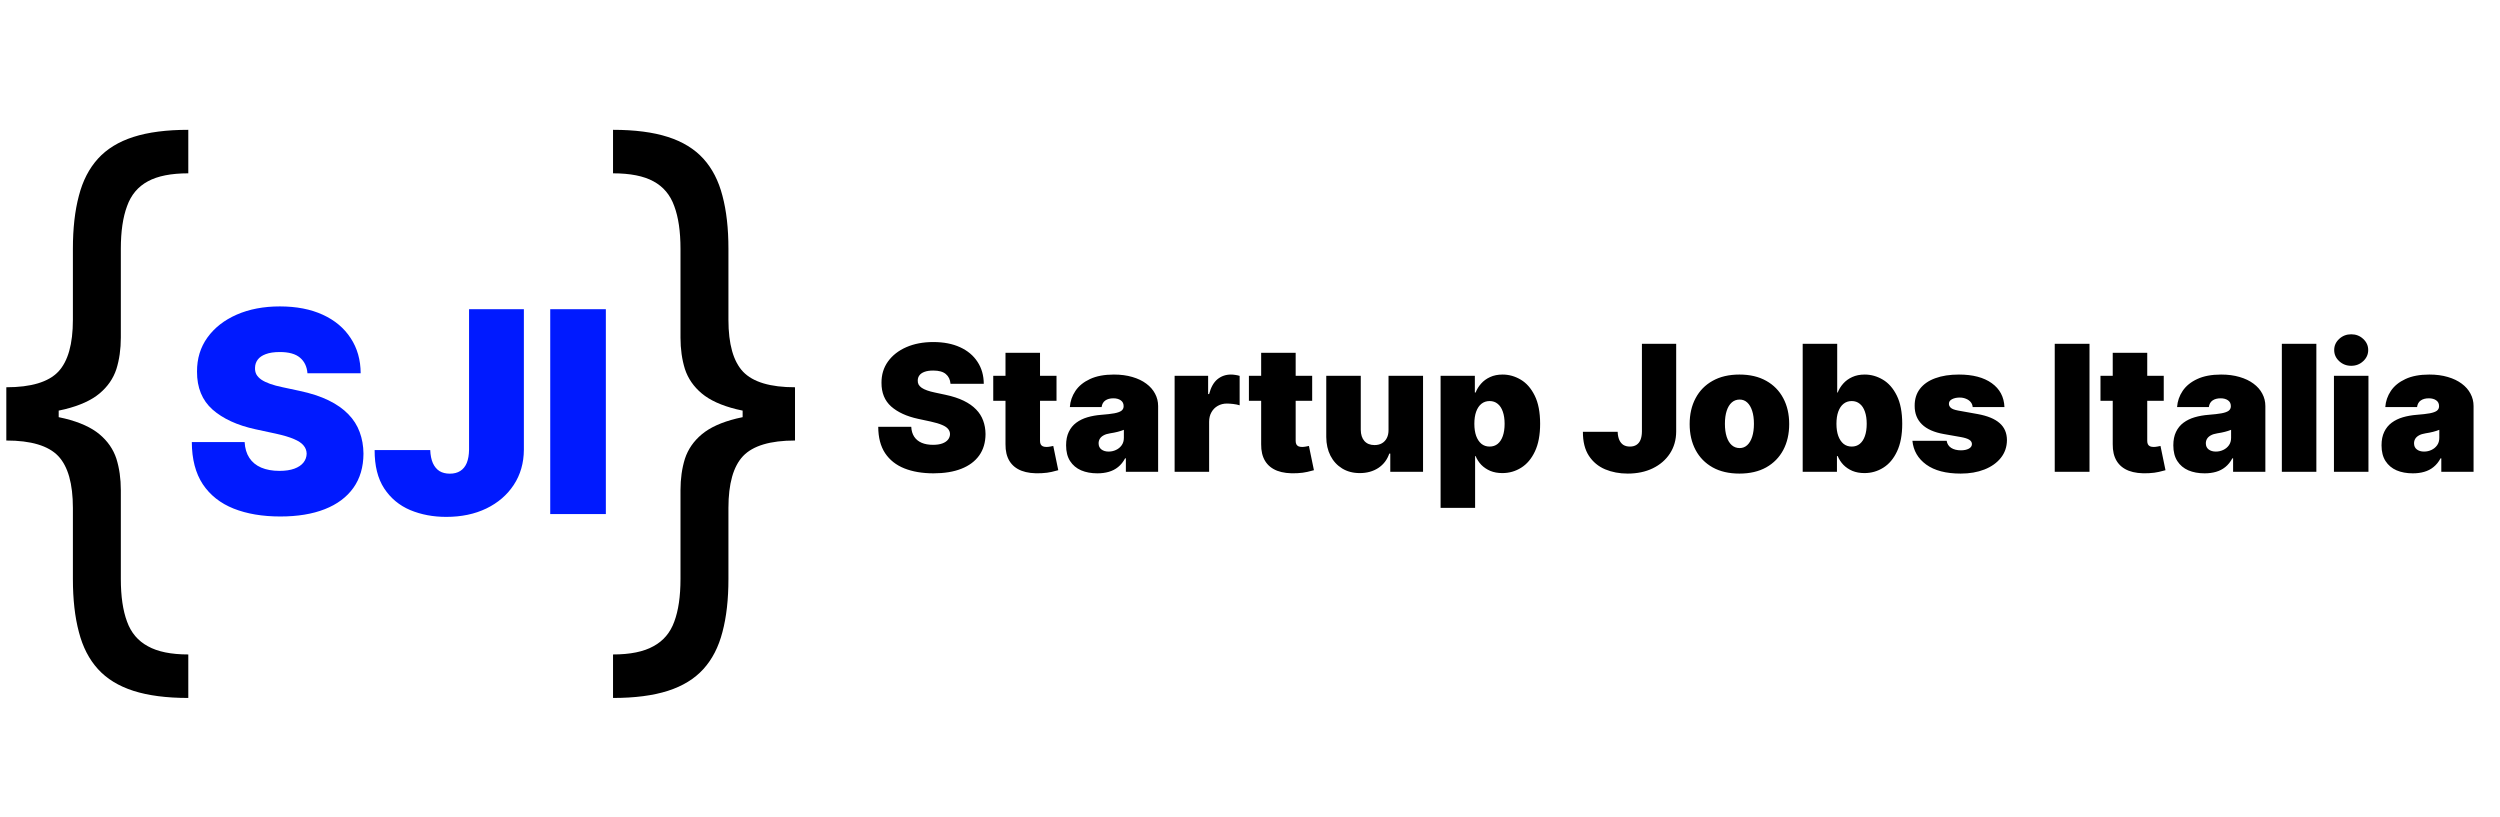
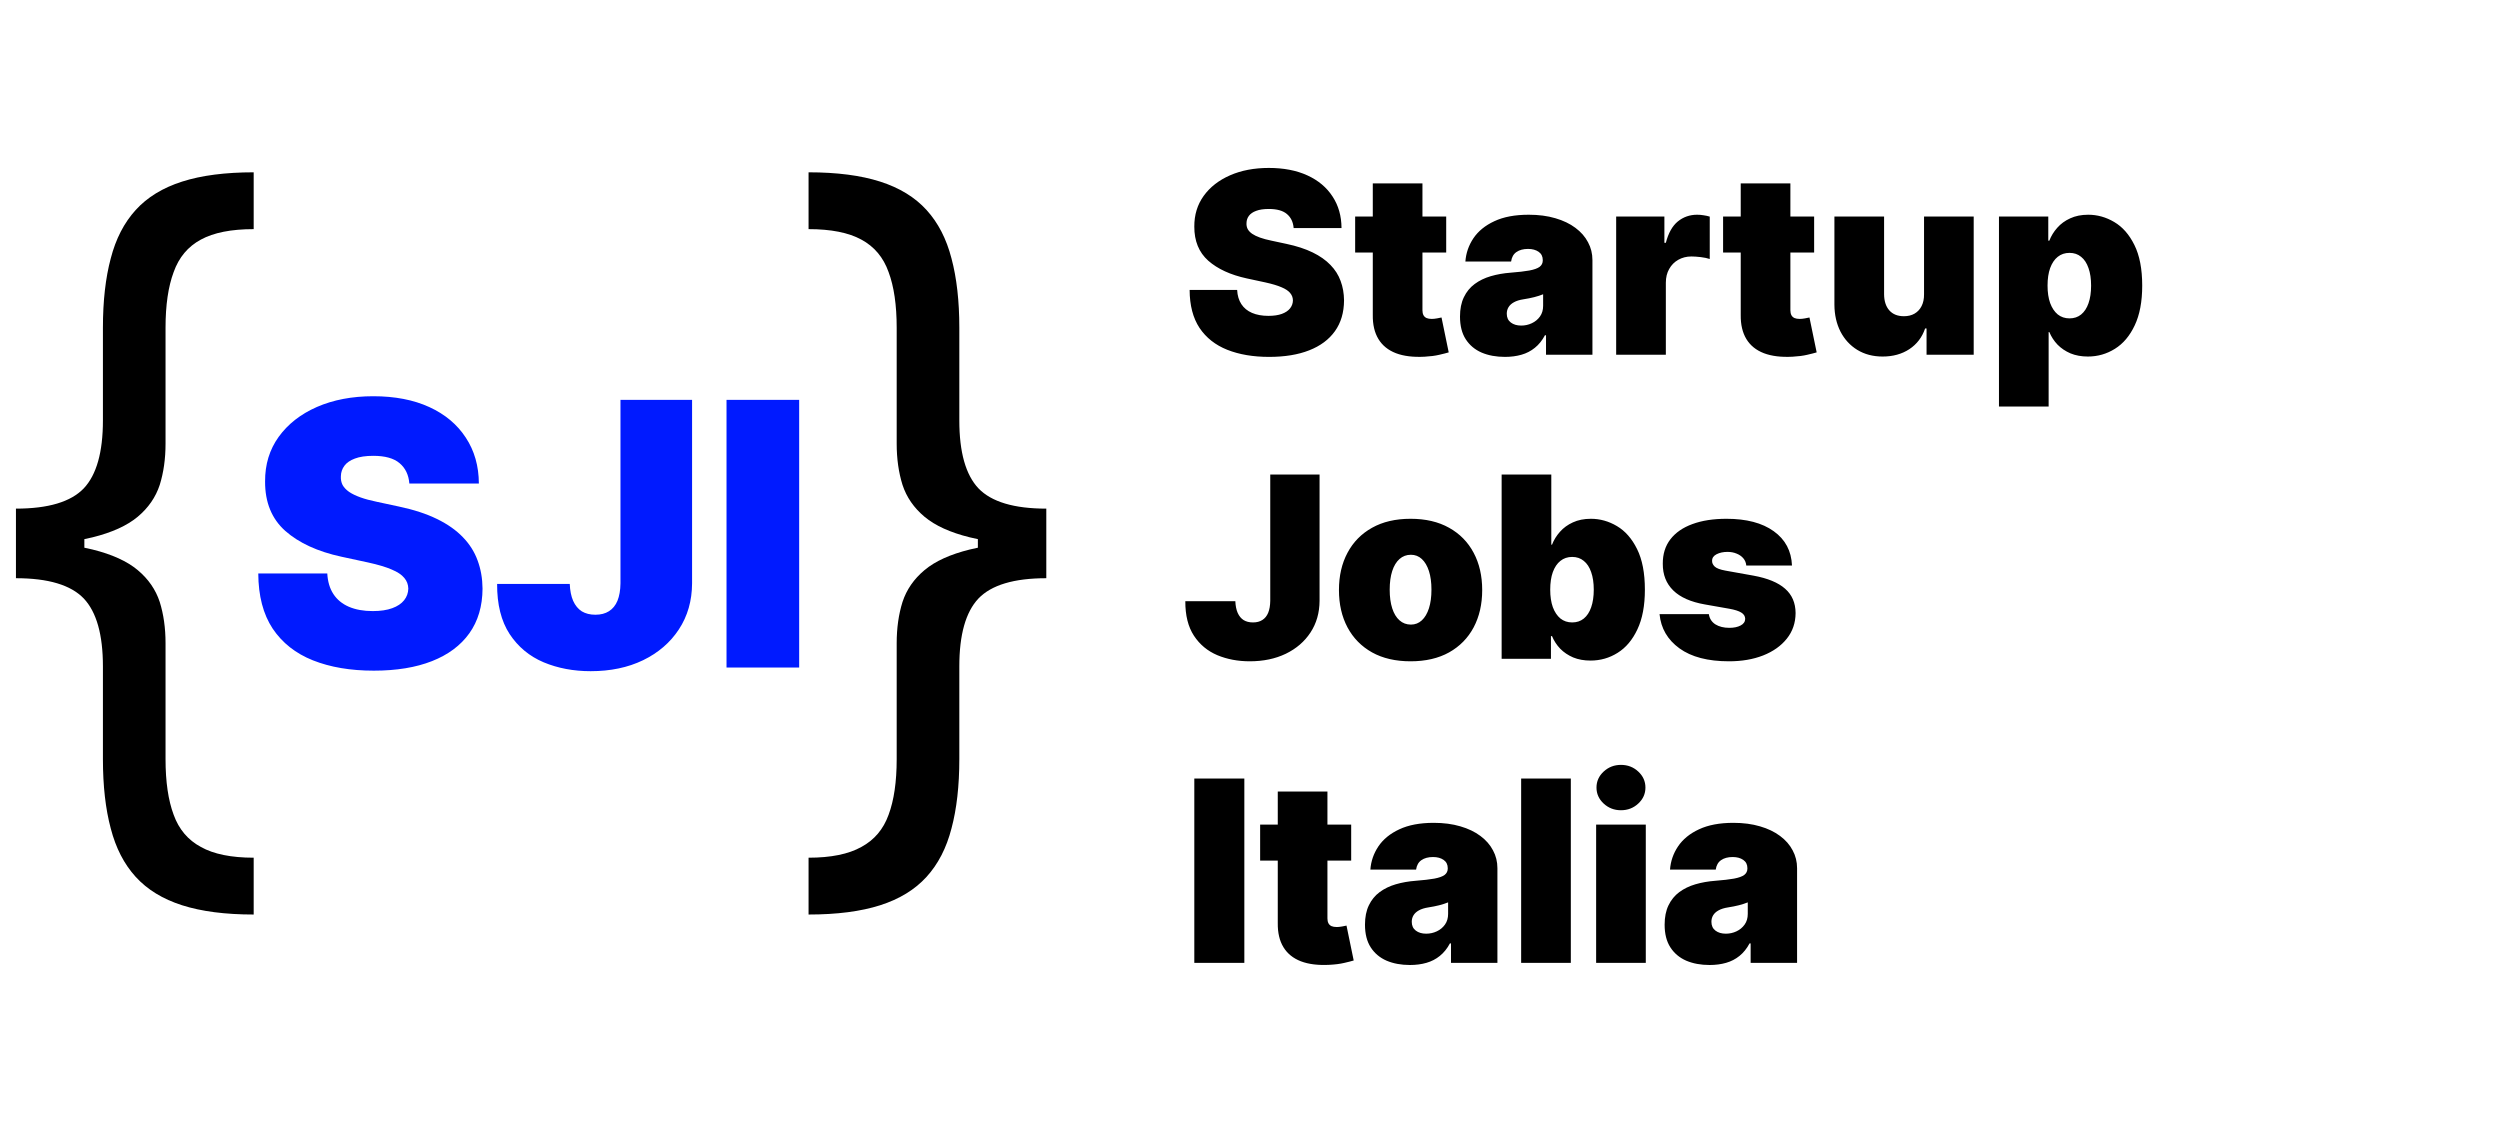
- <svg xmlns="http://www.w3.org/2000/svg" width="355" height="116" viewBox="0 0 355 116" fill="none">
-   <path d="M134.973 54.5C134.926 53.908 134.704 53.447 134.307 53.115C133.917 52.784 133.322 52.618 132.523 52.618C132.014 52.618 131.596 52.68 131.271 52.804C130.951 52.923 130.715 53.086 130.561 53.293C130.407 53.5 130.327 53.736 130.321 54.003C130.309 54.222 130.348 54.42 130.436 54.598C130.531 54.769 130.679 54.926 130.88 55.068C131.082 55.204 131.339 55.329 131.653 55.441C131.966 55.553 132.339 55.654 132.771 55.743L134.263 56.062C135.269 56.276 136.13 56.557 136.846 56.906C137.562 57.255 138.148 57.666 138.604 58.14C139.06 58.608 139.394 59.134 139.607 59.72C139.826 60.306 139.939 60.945 139.945 61.638C139.939 62.833 139.64 63.845 139.048 64.674C138.456 65.503 137.61 66.133 136.509 66.565C135.414 66.997 134.097 67.213 132.558 67.213C130.978 67.213 129.599 66.979 128.421 66.512C127.249 66.044 126.338 65.325 125.687 64.354C125.042 63.378 124.716 62.129 124.71 60.608H129.398C129.427 61.164 129.566 61.632 129.815 62.011C130.064 62.389 130.413 62.676 130.863 62.872C131.318 63.067 131.86 63.165 132.487 63.165C133.014 63.165 133.455 63.1 133.81 62.969C134.165 62.839 134.434 62.659 134.618 62.428C134.801 62.197 134.896 61.934 134.902 61.638C134.896 61.36 134.804 61.117 134.627 60.91C134.455 60.697 134.171 60.507 133.775 60.342C133.378 60.17 132.842 60.01 132.168 59.862L130.357 59.472C128.747 59.122 127.477 58.539 126.548 57.723C125.625 56.9 125.166 55.778 125.172 54.358C125.166 53.204 125.474 52.195 126.095 51.331C126.723 50.461 127.59 49.783 128.696 49.298C129.809 48.812 131.085 48.57 132.523 48.57C133.991 48.57 135.26 48.815 136.331 49.306C137.403 49.798 138.228 50.49 138.808 51.384C139.394 52.272 139.69 53.31 139.696 54.5H134.973ZM150.025 53.364V56.915H141.041V53.364H150.025ZM142.781 50.097H147.682V62.614C147.682 62.804 147.714 62.964 147.779 63.094C147.844 63.218 147.945 63.313 148.081 63.378C148.217 63.437 148.392 63.467 148.605 63.467C148.753 63.467 148.925 63.449 149.12 63.413C149.321 63.378 149.469 63.348 149.564 63.325L150.274 66.769C150.055 66.834 149.741 66.914 149.333 67.009C148.93 67.104 148.451 67.166 147.895 67.195C146.77 67.254 145.826 67.139 145.063 66.849C144.299 66.553 143.725 66.088 143.34 65.455C142.956 64.822 142.769 64.029 142.781 63.076V50.097ZM155.825 67.213C154.955 67.213 154.185 67.071 153.517 66.787C152.854 66.497 152.333 66.059 151.954 65.473C151.575 64.887 151.386 64.141 151.386 63.236C151.386 62.49 151.513 61.854 151.768 61.327C152.022 60.794 152.377 60.359 152.833 60.022C153.289 59.685 153.818 59.427 154.422 59.25C155.032 59.072 155.689 58.957 156.393 58.903C157.157 58.844 157.769 58.773 158.231 58.69C158.698 58.602 159.036 58.48 159.243 58.326C159.45 58.166 159.554 57.956 159.554 57.696V57.66C159.554 57.305 159.417 57.033 159.145 56.844C158.873 56.654 158.524 56.56 158.098 56.56C157.63 56.56 157.248 56.663 156.952 56.87C156.662 57.072 156.488 57.382 156.429 57.803H151.919C151.978 56.974 152.241 56.211 152.709 55.512C153.182 54.808 153.872 54.245 154.777 53.825C155.683 53.399 156.813 53.186 158.169 53.186C159.145 53.186 160.021 53.301 160.796 53.532C161.572 53.757 162.232 54.074 162.776 54.482C163.321 54.885 163.735 55.358 164.019 55.903C164.309 56.441 164.454 57.027 164.454 57.66V67H159.873V65.082H159.767C159.494 65.591 159.163 66.003 158.772 66.316C158.388 66.63 157.947 66.858 157.449 67C156.958 67.142 156.417 67.213 155.825 67.213ZM157.423 64.124C157.796 64.124 158.145 64.047 158.47 63.893C158.802 63.739 159.071 63.517 159.278 63.227C159.485 62.937 159.589 62.585 159.589 62.17V61.034C159.459 61.087 159.32 61.138 159.172 61.185C159.03 61.232 158.876 61.277 158.71 61.318C158.55 61.36 158.379 61.398 158.195 61.434C158.018 61.469 157.831 61.502 157.636 61.531C157.257 61.59 156.946 61.688 156.704 61.824C156.467 61.954 156.289 62.117 156.171 62.312C156.059 62.502 156.002 62.715 156.002 62.952C156.002 63.331 156.136 63.62 156.402 63.822C156.668 64.023 157.009 64.124 157.423 64.124ZM166.796 67V53.364H171.554V55.956H171.696C171.945 54.997 172.338 54.296 172.877 53.852C173.421 53.408 174.058 53.186 174.786 53.186C174.999 53.186 175.209 53.204 175.416 53.239C175.629 53.269 175.833 53.313 176.029 53.373V57.554C175.786 57.471 175.487 57.409 175.132 57.367C174.777 57.326 174.472 57.305 174.218 57.305C173.738 57.305 173.306 57.415 172.921 57.634C172.543 57.847 172.244 58.149 172.025 58.539C171.806 58.924 171.696 59.377 171.696 59.898V67H166.796ZM186.329 53.364V56.915H177.345V53.364H186.329ZM179.085 50.097H183.985V62.614C183.985 62.804 184.018 62.964 184.083 63.094C184.148 63.218 184.249 63.313 184.385 63.378C184.521 63.437 184.696 63.467 184.909 63.467C185.057 63.467 185.228 63.449 185.424 63.413C185.625 63.378 185.773 63.348 185.867 63.325L186.578 66.769C186.359 66.834 186.045 66.914 185.637 67.009C185.234 67.104 184.755 67.166 184.198 67.195C183.074 67.254 182.13 67.139 181.366 66.849C180.603 66.553 180.029 66.088 179.644 65.455C179.259 64.822 179.073 64.029 179.085 63.076V50.097ZM197.171 61.034V53.364H202.072V67H197.42V64.408H197.278C196.982 65.278 196.464 65.958 195.724 66.45C194.984 66.935 194.105 67.178 193.087 67.178C192.134 67.178 191.3 66.959 190.584 66.521C189.874 66.083 189.32 65.479 188.924 64.71C188.533 63.94 188.335 63.058 188.329 62.064V53.364H193.229V61.034C193.235 61.709 193.407 62.239 193.744 62.623C194.088 63.008 194.567 63.2 195.183 63.2C195.591 63.2 195.943 63.114 196.239 62.943C196.541 62.765 196.772 62.517 196.931 62.197C197.097 61.872 197.177 61.484 197.171 61.034ZM204.564 72.114V53.364H209.429V55.743H209.536C209.713 55.281 209.974 54.858 210.317 54.473C210.66 54.083 211.086 53.772 211.595 53.541C212.104 53.304 212.696 53.186 213.371 53.186C214.271 53.186 215.126 53.426 215.937 53.905C216.753 54.385 217.416 55.139 217.925 56.169C218.44 57.199 218.698 58.536 218.698 60.182C218.698 61.756 218.452 63.061 217.961 64.097C217.476 65.133 216.824 65.905 216.008 66.414C215.197 66.923 214.306 67.178 213.335 67.178C212.696 67.178 212.125 67.074 211.622 66.867C211.125 66.654 210.699 66.367 210.344 66.006C209.994 65.639 209.725 65.224 209.536 64.763H209.465V72.114H204.564ZM209.358 60.182C209.358 60.845 209.444 61.419 209.616 61.904C209.793 62.383 210.042 62.756 210.361 63.023C210.687 63.283 211.075 63.413 211.524 63.413C211.974 63.413 212.356 63.286 212.67 63.032C212.989 62.771 213.232 62.401 213.398 61.922C213.569 61.437 213.655 60.856 213.655 60.182C213.655 59.507 213.569 58.93 213.398 58.451C213.232 57.965 212.989 57.595 212.67 57.341C212.356 57.081 211.974 56.95 211.524 56.95C211.075 56.95 210.687 57.081 210.361 57.341C210.042 57.595 209.793 57.965 209.616 58.451C209.444 58.93 209.358 59.507 209.358 60.182ZM233.153 48.818H238.018V61.283C238.012 62.466 237.713 63.508 237.121 64.408C236.536 65.301 235.725 66 234.689 66.503C233.659 67 232.472 67.249 231.129 67.249C229.963 67.249 228.898 67.047 227.933 66.645C226.968 66.237 226.199 65.597 225.625 64.727C225.051 63.851 224.766 62.715 224.772 61.318H229.708C229.726 61.774 229.803 62.159 229.939 62.472C230.081 62.786 230.277 63.023 230.525 63.182C230.78 63.336 231.087 63.413 231.449 63.413C231.815 63.413 232.123 63.334 232.372 63.174C232.626 63.014 232.819 62.777 232.949 62.463C233.079 62.144 233.147 61.75 233.153 61.283V48.818ZM246.998 67.249C245.518 67.249 244.252 66.956 243.198 66.37C242.145 65.778 241.337 64.955 240.775 63.902C240.212 62.842 239.931 61.614 239.931 60.217C239.931 58.821 240.212 57.595 240.775 56.542C241.337 55.483 242.145 54.66 243.198 54.074C244.252 53.482 245.518 53.186 246.998 53.186C248.478 53.186 249.744 53.482 250.798 54.074C251.851 54.66 252.659 55.483 253.221 56.542C253.784 57.595 254.065 58.821 254.065 60.217C254.065 61.614 253.784 62.842 253.221 63.902C252.659 64.955 251.851 65.778 250.798 66.37C249.744 66.956 248.478 67.249 246.998 67.249ZM247.034 63.626C247.448 63.626 247.806 63.487 248.108 63.209C248.41 62.931 248.643 62.534 248.809 62.02C248.975 61.505 249.058 60.892 249.058 60.182C249.058 59.466 248.975 58.853 248.809 58.344C248.643 57.829 248.41 57.433 248.108 57.154C247.806 56.876 247.448 56.737 247.034 56.737C246.596 56.737 246.22 56.876 245.906 57.154C245.592 57.433 245.353 57.829 245.187 58.344C245.021 58.853 244.938 59.466 244.938 60.182C244.938 60.892 245.021 61.505 245.187 62.02C245.353 62.534 245.592 62.931 245.906 63.209C246.22 63.487 246.596 63.626 247.034 63.626ZM255.982 67V48.818H260.883V55.743H260.954C261.132 55.281 261.392 54.858 261.735 54.473C262.079 54.083 262.505 53.772 263.014 53.541C263.523 53.304 264.115 53.186 264.789 53.186C265.689 53.186 266.544 53.426 267.355 53.905C268.172 54.385 268.835 55.139 269.344 56.169C269.858 57.199 270.116 58.536 270.116 60.182C270.116 61.756 269.87 63.061 269.379 64.097C268.894 65.133 268.243 65.905 267.426 66.414C266.615 66.923 265.724 67.178 264.754 67.178C264.115 67.178 263.543 67.074 263.04 66.867C262.543 66.654 262.117 66.367 261.762 66.006C261.413 65.639 261.143 65.224 260.954 64.763H260.847V67H255.982ZM260.776 60.182C260.776 60.845 260.862 61.419 261.034 61.904C261.211 62.383 261.46 62.756 261.78 63.023C262.105 63.283 262.493 63.413 262.943 63.413C263.392 63.413 263.774 63.286 264.088 63.032C264.407 62.771 264.65 62.401 264.816 61.922C264.988 61.437 265.073 60.856 265.073 60.182C265.073 59.507 264.988 58.93 264.816 58.451C264.65 57.965 264.407 57.595 264.088 57.341C263.774 57.081 263.392 56.95 262.943 56.95C262.493 56.95 262.105 57.081 261.78 57.341C261.46 57.595 261.211 57.965 261.034 58.451C260.862 58.93 260.776 59.507 260.776 60.182ZM284.631 57.803H280.121C280.098 57.524 280 57.285 279.828 57.084C279.657 56.882 279.435 56.728 279.162 56.622C278.896 56.509 278.6 56.453 278.275 56.453C277.854 56.453 277.493 56.53 277.192 56.684C276.89 56.838 276.742 57.057 276.748 57.341C276.742 57.542 276.828 57.729 277.005 57.9C277.189 58.072 277.541 58.205 278.062 58.3L280.831 58.797C282.228 59.051 283.267 59.48 283.948 60.084C284.634 60.682 284.98 61.484 284.986 62.49C284.98 63.461 284.69 64.304 284.116 65.02C283.548 65.731 282.77 66.281 281.781 66.671C280.799 67.056 279.677 67.249 278.417 67.249C276.333 67.249 274.703 66.822 273.525 65.97C272.353 65.118 271.699 63.993 271.563 62.597H276.428C276.493 63.029 276.706 63.363 277.067 63.6C277.434 63.831 277.896 63.946 278.452 63.946C278.902 63.946 279.272 63.869 279.562 63.715C279.858 63.561 280.009 63.342 280.015 63.058C280.009 62.798 279.879 62.591 279.624 62.437C279.376 62.283 278.985 62.159 278.452 62.064L276.037 61.638C274.647 61.395 273.605 60.934 272.912 60.253C272.22 59.572 271.877 58.696 271.883 57.625C271.877 56.678 272.125 55.876 272.628 55.219C273.137 54.556 273.862 54.053 274.803 53.71C275.75 53.361 276.872 53.186 278.168 53.186C280.139 53.186 281.693 53.594 282.829 54.411C283.971 55.228 284.572 56.358 284.631 57.803ZM296.71 48.818V67H291.773V48.818H296.71ZM307.252 53.364V56.915H298.268V53.364H307.252ZM300.008 50.097H304.908V62.614C304.908 62.804 304.941 62.964 305.006 63.094C305.071 63.218 305.172 63.313 305.308 63.378C305.444 63.437 305.618 63.467 305.831 63.467C305.979 63.467 306.151 63.449 306.346 63.413C306.548 63.378 306.696 63.348 306.79 63.325L307.501 66.769C307.282 66.834 306.968 66.914 306.559 67.009C306.157 67.104 305.678 67.166 305.121 67.195C303.997 67.254 303.053 67.139 302.289 66.849C301.526 66.553 300.952 66.088 300.567 65.455C300.182 64.822 299.996 64.029 300.008 63.076V50.097ZM313.051 67.213C312.181 67.213 311.412 67.071 310.743 66.787C310.08 66.497 309.559 66.059 309.181 65.473C308.802 64.887 308.612 64.141 308.612 63.236C308.612 62.49 308.74 61.854 308.994 61.327C309.249 60.794 309.604 60.359 310.06 60.022C310.515 59.685 311.045 59.427 311.649 59.25C312.258 59.072 312.915 58.957 313.62 58.903C314.383 58.844 314.996 58.773 315.457 58.69C315.925 58.602 316.262 58.48 316.469 58.326C316.677 58.166 316.78 57.956 316.78 57.696V57.66C316.78 57.305 316.644 57.033 316.372 56.844C316.099 56.654 315.75 56.56 315.324 56.56C314.857 56.56 314.475 56.663 314.179 56.87C313.889 57.072 313.714 57.382 313.655 57.803H309.145C309.204 56.974 309.468 56.211 309.935 55.512C310.409 54.808 311.098 54.245 312.004 53.825C312.909 53.399 314.04 53.186 315.395 53.186C316.372 53.186 317.248 53.301 318.023 53.532C318.798 53.757 319.458 54.074 320.003 54.482C320.547 54.885 320.962 55.358 321.246 55.903C321.536 56.441 321.681 57.027 321.681 57.66V67H317.1V65.082H316.993C316.721 65.591 316.389 66.003 315.999 66.316C315.614 66.63 315.173 66.858 314.676 67C314.185 67.142 313.643 67.213 313.051 67.213ZM314.649 64.124C315.022 64.124 315.371 64.047 315.697 63.893C316.028 63.739 316.298 63.517 316.505 63.227C316.712 62.937 316.816 62.585 316.816 62.17V61.034C316.685 61.087 316.546 61.138 316.398 61.185C316.256 61.232 316.102 61.277 315.937 61.318C315.777 61.36 315.605 61.398 315.422 61.434C315.244 61.469 315.058 61.502 314.862 61.531C314.484 61.59 314.173 61.688 313.93 61.824C313.694 61.954 313.516 62.117 313.398 62.312C313.285 62.502 313.229 62.715 313.229 62.952C313.229 63.331 313.362 63.62 313.628 63.822C313.895 64.023 314.235 64.124 314.649 64.124ZM328.923 48.818V67H324.022V48.818H328.923ZM331.42 67V53.364H336.32V67H331.42ZM333.87 51.943C333.207 51.943 332.639 51.724 332.165 51.286C331.692 50.848 331.455 50.322 331.455 49.706C331.455 49.09 331.692 48.564 332.165 48.126C332.639 47.688 333.207 47.469 333.87 47.469C334.539 47.469 335.107 47.688 335.574 48.126C336.048 48.564 336.285 49.09 336.285 49.706C336.285 50.322 336.048 50.848 335.574 51.286C335.107 51.724 334.539 51.943 333.87 51.943ZM342.617 67.213C341.747 67.213 340.977 67.071 340.309 66.787C339.646 66.497 339.125 66.059 338.746 65.473C338.367 64.887 338.178 64.141 338.178 63.236C338.178 62.49 338.305 61.854 338.56 61.327C338.814 60.794 339.169 60.359 339.625 60.022C340.081 59.685 340.61 59.427 341.214 59.25C341.824 59.072 342.481 58.957 343.185 58.903C343.949 58.844 344.561 58.773 345.023 58.69C345.49 58.602 345.828 58.48 346.035 58.326C346.242 58.166 346.346 57.956 346.346 57.696V57.66C346.346 57.305 346.209 57.033 345.937 56.844C345.665 56.654 345.316 56.56 344.89 56.56C344.422 56.56 344.04 56.663 343.744 56.87C343.454 57.072 343.28 57.382 343.221 57.803H338.711C338.77 56.974 339.033 56.211 339.501 55.512C339.974 54.808 340.664 54.245 341.569 53.825C342.475 53.399 343.605 53.186 344.961 53.186C345.937 53.186 346.813 53.301 347.588 53.532C348.364 53.757 349.024 54.074 349.568 54.482C350.113 54.885 350.527 55.358 350.811 55.903C351.101 56.441 351.246 57.027 351.246 57.66V67H346.665V65.082H346.559C346.286 65.591 345.955 66.003 345.564 66.316C345.18 66.63 344.739 66.858 344.241 67C343.75 67.142 343.209 67.213 342.617 67.213ZM344.215 64.124C344.588 64.124 344.937 64.047 345.262 63.893C345.594 63.739 345.863 63.517 346.07 63.227C346.277 62.937 346.381 62.585 346.381 62.17V61.034C346.251 61.087 346.112 61.138 345.964 61.185C345.822 61.232 345.668 61.277 345.502 61.318C345.342 61.36 345.171 61.398 344.987 61.434C344.81 61.469 344.623 61.502 344.428 61.531C344.049 61.59 343.738 61.688 343.496 61.824C343.259 61.954 343.081 62.117 342.963 62.312C342.851 62.502 342.794 62.715 342.794 62.952C342.794 63.331 342.928 63.62 343.194 63.822C343.46 64.023 343.801 64.124 344.215 64.124Z" fill="black" />
-   <path d="M43.658 53C43.583 52.053 43.227 51.314 42.593 50.784C41.968 50.254 41.016 49.989 39.738 49.989C38.923 49.989 38.256 50.088 37.735 50.287C37.224 50.476 36.845 50.737 36.599 51.068C36.352 51.4 36.225 51.778 36.215 52.205C36.196 52.555 36.258 52.872 36.4 53.156C36.551 53.431 36.788 53.682 37.11 53.909C37.432 54.127 37.844 54.326 38.346 54.506C38.848 54.686 39.444 54.847 40.136 54.989L42.522 55.5C44.132 55.841 45.51 56.291 46.656 56.849C47.801 57.408 48.739 58.066 49.468 58.824C50.197 59.572 50.732 60.415 51.073 61.352C51.423 62.29 51.603 63.312 51.613 64.421C51.603 66.333 51.125 67.953 50.178 69.278C49.231 70.604 47.877 71.613 46.116 72.304C44.364 72.995 42.257 73.341 39.795 73.341C37.266 73.341 35.06 72.967 33.175 72.219C31.3 71.471 29.842 70.32 28.8 68.767C27.768 67.204 27.247 65.206 27.238 62.773H34.738C34.785 63.663 35.008 64.411 35.406 65.017C35.803 65.623 36.362 66.082 37.082 66.395C37.811 66.707 38.677 66.864 39.681 66.864C40.524 66.864 41.229 66.76 41.798 66.551C42.366 66.343 42.797 66.054 43.09 65.685C43.384 65.315 43.535 64.894 43.545 64.421C43.535 63.975 43.389 63.587 43.104 63.256C42.83 62.915 42.375 62.612 41.741 62.347C41.106 62.072 40.249 61.816 39.17 61.58L36.272 60.955C33.696 60.396 31.665 59.463 30.178 58.156C28.701 56.84 27.967 55.045 27.977 52.773C27.967 50.926 28.459 49.312 29.454 47.929C30.458 46.537 31.845 45.453 33.616 44.676C35.396 43.9 37.437 43.511 39.738 43.511C42.086 43.511 44.118 43.904 45.832 44.69C47.546 45.476 48.867 46.584 49.795 48.014C50.732 49.435 51.206 51.097 51.215 53H43.658ZM66.606 43.909H74.39V63.852C74.38 65.746 73.902 67.413 72.955 68.852C72.018 70.282 70.72 71.4 69.063 72.204C67.415 73 65.517 73.398 63.367 73.398C61.502 73.398 59.797 73.076 58.254 72.432C56.71 71.778 55.479 70.756 54.56 69.364C53.642 67.962 53.187 66.144 53.197 63.909H61.094C61.123 64.638 61.246 65.254 61.464 65.756C61.691 66.258 62.004 66.636 62.401 66.892C62.809 67.138 63.301 67.261 63.879 67.261C64.466 67.261 64.958 67.133 65.356 66.878C65.763 66.622 66.071 66.243 66.279 65.742C66.487 65.23 66.596 64.6 66.606 63.852V43.909ZM86.031 43.909V73H78.133V43.909H86.031Z" fill="#001AFF" />
-   <path d="M112.891 58.646V62.554C109.383 62.554 106.924 63.289 105.517 64.76C104.13 66.231 103.437 68.689 103.437 72.134V82.218C103.437 85.118 103.153 87.628 102.586 89.75C102.04 91.872 101.137 93.626 99.876 95.013C98.615 96.399 96.935 97.429 94.834 98.101C92.733 98.773 90.138 99.11 87.05 99.11V92.933C89.487 92.933 91.399 92.544 92.785 91.767C94.193 91.011 95.18 89.845 95.748 88.269C96.336 86.693 96.63 84.676 96.63 82.218V69.613C96.63 67.974 96.84 66.483 97.26 65.138C97.702 63.794 98.5 62.638 99.655 61.672C100.811 60.705 102.45 59.959 104.571 59.434C106.714 58.909 109.488 58.646 112.891 58.646ZM87.05 18.435C90.138 18.435 92.733 18.771 94.834 19.444C96.935 20.116 98.615 21.145 99.876 22.532C101.137 23.919 102.04 25.673 102.586 27.795C103.153 29.917 103.437 32.427 103.437 35.327V45.411C103.437 48.856 104.13 51.314 105.517 52.785C106.924 54.255 109.383 54.991 112.891 54.991V58.898C109.488 58.898 106.714 58.636 104.571 58.111C102.45 57.585 100.811 56.84 99.655 55.873C98.5 54.907 97.702 53.751 97.26 52.407C96.84 51.062 96.63 49.571 96.63 47.932V35.327C96.63 32.868 96.336 30.852 95.748 29.276C95.18 27.679 94.193 26.503 92.785 25.746C91.399 24.99 89.487 24.612 87.05 24.612V18.435ZM112.891 54.991V62.554H105.454V54.991H112.891Z" fill="black" />
-   <path d="M0.897 58.646V62.554C4.406 62.554 6.864 63.289 8.271 64.76C9.658 66.231 10.351 68.689 10.351 72.134V82.218C10.351 85.118 10.635 87.628 11.202 89.75C11.748 91.872 12.652 93.626 13.912 95.013C15.173 96.399 16.853 97.429 18.954 98.101C21.055 98.773 23.65 99.11 26.738 99.11V92.933C24.301 92.933 22.389 92.544 21.003 91.767C19.595 91.011 18.608 89.845 18.04 88.269C17.452 86.693 17.158 84.676 17.158 82.218V69.613C17.158 67.974 16.948 66.483 16.528 65.138C16.087 63.794 15.288 62.638 14.133 61.672C12.977 60.705 11.338 59.959 9.217 59.434C7.074 58.909 4.301 58.646 0.897 58.646ZM26.738 18.435C23.65 18.435 21.055 18.771 18.954 19.444C16.853 20.116 15.173 21.145 13.912 22.532C12.652 23.919 11.748 25.673 11.202 27.795C10.635 29.917 10.351 32.427 10.351 35.327V45.411C10.351 48.856 9.658 51.314 8.271 52.785C6.864 54.255 4.406 54.991 0.897 54.991V58.898C4.301 58.898 7.074 58.636 9.217 58.111C11.338 57.585 12.977 56.84 14.133 55.873C15.288 54.907 16.087 53.751 16.528 52.407C16.948 51.062 17.158 49.571 17.158 47.932V35.327C17.158 32.868 17.452 30.852 18.04 29.276C18.608 27.679 19.595 26.503 21.003 25.746C22.389 24.99 24.301 24.612 26.738 24.612V18.435ZM0.897 54.991V62.554H8.334V54.991H0.897Z" fill="black" />
+ <svg xmlns="http://www.w3.org/2000/svg" width="148" height="67" viewBox="0 0 148 67" fill="none">
+   <path d="M24.234 28.625C24.192 28.109 23.999 27.707 23.653 27.418C23.313 27.129 22.795 26.985 22.098 26.985C21.655 26.985 21.291 27.039 21.008 27.147C20.729 27.25 20.523 27.392 20.389 27.573C20.255 27.753 20.185 27.96 20.18 28.192C20.169 28.383 20.203 28.555 20.28 28.71C20.363 28.86 20.492 28.996 20.667 29.12C20.843 29.239 21.067 29.347 21.34 29.445C21.613 29.543 21.938 29.631 22.315 29.708L23.615 29.987C24.491 30.172 25.242 30.417 25.866 30.722C26.49 31.026 27.001 31.384 27.398 31.797C27.795 32.204 28.086 32.663 28.272 33.174C28.463 33.685 28.561 34.242 28.566 34.845C28.561 35.887 28.3 36.769 27.785 37.491C27.269 38.213 26.531 38.762 25.572 39.139C24.618 39.515 23.47 39.703 22.129 39.703C20.752 39.703 19.55 39.5 18.524 39.092C17.503 38.685 16.709 38.058 16.141 37.212C15.579 36.361 15.296 35.273 15.29 33.948H19.375C19.401 34.432 19.522 34.84 19.739 35.17C19.955 35.5 20.26 35.75 20.652 35.92C21.049 36.091 21.521 36.176 22.067 36.176C22.526 36.176 22.911 36.119 23.22 36.005C23.53 35.892 23.764 35.735 23.924 35.534C24.084 35.333 24.166 35.103 24.172 34.845C24.166 34.603 24.087 34.391 23.932 34.211C23.782 34.025 23.535 33.86 23.189 33.716C22.844 33.566 22.377 33.427 21.789 33.298L20.211 32.957C18.808 32.653 17.701 32.145 16.892 31.433C16.087 30.716 15.687 29.739 15.693 28.501C15.687 27.495 15.956 26.616 16.497 25.863C17.044 25.105 17.799 24.514 18.764 24.091C19.734 23.669 20.845 23.457 22.098 23.457C23.377 23.457 24.484 23.671 25.417 24.099C26.351 24.527 27.07 25.131 27.576 25.91C28.086 26.683 28.344 27.588 28.349 28.625H24.234ZM36.732 23.674H40.971V34.536C40.966 35.567 40.706 36.475 40.19 37.259C39.679 38.038 38.973 38.646 38.07 39.085C37.173 39.518 36.139 39.734 34.968 39.734C33.952 39.734 33.023 39.559 32.183 39.208C31.342 38.852 30.672 38.295 30.171 37.537C29.671 36.774 29.423 35.784 29.429 34.567H33.73C33.745 34.964 33.812 35.299 33.931 35.572C34.055 35.846 34.225 36.052 34.442 36.191C34.663 36.325 34.932 36.392 35.246 36.392C35.566 36.392 35.834 36.323 36.051 36.184C36.273 36.044 36.44 35.838 36.554 35.565C36.667 35.286 36.727 34.943 36.732 34.536V23.674ZM47.311 23.674V39.518H43.01V23.674H47.311Z" fill="#001AFF" />
+   <path d="M61.941 32.102V34.23C60.03 34.23 58.691 34.631 57.924 35.432C57.169 36.233 56.792 37.572 56.792 39.448V44.94C56.792 46.519 56.637 47.887 56.328 49.042C56.031 50.198 55.539 51.154 54.852 51.909C54.166 52.664 53.25 53.225 52.106 53.591C50.962 53.957 49.549 54.14 47.867 54.14V50.776C49.194 50.776 50.235 50.564 50.99 50.141C51.757 49.729 52.295 49.094 52.604 48.236C52.924 47.378 53.084 46.279 53.084 44.94V38.075C53.084 37.182 53.199 36.37 53.428 35.638C53.668 34.905 54.103 34.276 54.732 33.75C55.361 33.223 56.254 32.817 57.41 32.531C58.577 32.245 60.087 32.102 61.941 32.102ZM47.867 10.201C49.549 10.201 50.962 10.384 52.106 10.751C53.25 11.117 54.166 11.677 54.852 12.433C55.539 13.188 56.031 14.143 56.328 15.299C56.637 16.455 56.792 17.822 56.792 19.401V24.893C56.792 26.77 57.169 28.109 57.924 28.91C58.691 29.711 60.03 30.111 61.941 30.111V32.239C60.087 32.239 58.577 32.096 57.41 31.81C56.254 31.524 55.361 31.118 54.732 30.592C54.103 30.065 53.668 29.436 53.428 28.704C53.199 27.971 53.084 27.159 53.084 26.267V19.401C53.084 18.062 52.924 16.964 52.604 16.106C52.295 15.236 51.757 14.595 50.99 14.183C50.235 13.771 49.194 13.565 47.867 13.565V10.201ZM61.941 30.111V34.23H57.89V30.111H61.941Z" fill="black" />
+   <path d="M0.944 32.102V34.23C2.855 34.23 4.194 34.631 4.96 35.432C5.715 36.233 6.093 37.572 6.093 39.448V44.94C6.093 46.519 6.247 47.887 6.556 49.042C6.854 50.198 7.346 51.154 8.032 51.909C8.719 52.664 9.634 53.225 10.779 53.591C11.923 53.957 13.336 54.14 15.018 54.14V50.776C13.691 50.776 12.649 50.564 11.894 50.141C11.128 49.729 10.59 49.094 10.281 48.236C9.96 47.378 9.8 46.279 9.8 44.94V38.075C9.8 37.182 9.686 36.37 9.457 35.638C9.217 34.905 8.782 34.276 8.153 33.75C7.523 33.223 6.631 32.817 5.475 32.531C4.308 32.245 2.798 32.102 0.944 32.102ZM15.018 10.201C13.336 10.201 11.923 10.384 10.779 10.751C9.634 11.117 8.719 11.677 8.032 12.433C7.346 13.188 6.854 14.143 6.556 15.299C6.247 16.455 6.093 17.822 6.093 19.401V24.893C6.093 26.77 5.715 28.109 4.96 28.91C4.194 29.711 2.855 30.111 0.944 30.111V32.239C2.798 32.239 4.308 32.096 5.475 31.81C6.631 31.524 7.523 31.118 8.153 30.592C8.782 30.065 9.217 29.436 9.457 28.704C9.686 27.971 9.8 27.159 9.8 26.267V19.401C9.8 18.062 9.96 16.964 10.281 16.106C10.59 15.236 11.128 14.595 11.894 14.183C12.649 13.771 13.691 13.565 15.018 13.565V10.201ZM0.944 30.111V34.23H4.994V30.111H0.944Z" fill="black" />
+   <path d="M76.584 13.5C76.555 13.145 76.422 12.868 76.184 12.669C75.95 12.47 75.593 12.371 75.114 12.371C74.808 12.371 74.558 12.408 74.363 12.483C74.171 12.554 74.029 12.651 73.936 12.776C73.844 12.9 73.796 13.042 73.793 13.202C73.785 13.333 73.809 13.452 73.862 13.559C73.919 13.662 74.007 13.756 74.128 13.841C74.249 13.923 74.403 13.997 74.592 14.065C74.78 14.132 75.004 14.193 75.263 14.246L76.158 14.438C76.761 14.565 77.278 14.734 77.708 14.944C78.137 15.153 78.489 15.4 78.762 15.684C79.036 15.964 79.237 16.28 79.364 16.632C79.496 16.984 79.563 17.367 79.567 17.783C79.563 18.5 79.384 19.107 79.029 19.604C78.674 20.102 78.166 20.48 77.505 20.739C76.848 20.998 76.058 21.128 75.135 21.128C74.187 21.128 73.359 20.988 72.653 20.707C71.95 20.427 71.403 19.995 71.012 19.413C70.625 18.827 70.43 18.077 70.426 17.165H73.239C73.256 17.499 73.34 17.779 73.489 18.006C73.638 18.234 73.848 18.406 74.118 18.523C74.391 18.64 74.716 18.699 75.092 18.699C75.408 18.699 75.673 18.66 75.886 18.582C76.099 18.504 76.261 18.395 76.371 18.257C76.481 18.118 76.538 17.96 76.541 17.783C76.538 17.616 76.483 17.47 76.376 17.346C76.273 17.218 76.103 17.104 75.865 17.005C75.627 16.902 75.305 16.806 74.901 16.717L73.814 16.483C72.848 16.273 72.086 15.924 71.529 15.434C70.975 14.94 70.7 14.267 70.703 13.415C70.7 12.722 70.884 12.117 71.257 11.598C71.633 11.076 72.154 10.67 72.818 10.379C73.485 10.087 74.251 9.942 75.114 9.942C75.994 9.942 76.756 10.089 77.399 10.384C78.041 10.679 78.537 11.094 78.885 11.63C79.237 12.163 79.414 12.786 79.418 13.5H76.584ZM85.615 12.818V14.949H80.225V12.818H85.615ZM81.269 10.858H84.209V18.369C84.209 18.482 84.228 18.578 84.268 18.656C84.307 18.731 84.367 18.788 84.449 18.827C84.53 18.862 84.635 18.88 84.763 18.88C84.852 18.88 84.955 18.869 85.072 18.848C85.193 18.827 85.281 18.809 85.338 18.795L85.764 20.861C85.633 20.901 85.445 20.948 85.2 21.005C84.958 21.062 84.671 21.099 84.337 21.117C83.662 21.153 83.096 21.084 82.638 20.909C82.18 20.732 81.835 20.453 81.604 20.073C81.373 19.693 81.261 19.217 81.269 18.646V10.858ZM89.095 21.128C88.573 21.128 88.111 21.043 87.71 20.872C87.312 20.698 87 20.435 86.772 20.084C86.545 19.732 86.432 19.285 86.432 18.741C86.432 18.294 86.508 17.912 86.661 17.596C86.813 17.277 87.026 17.016 87.3 16.813C87.573 16.611 87.891 16.456 88.253 16.35C88.619 16.243 89.013 16.174 89.436 16.142C89.894 16.107 90.261 16.064 90.538 16.014C90.819 15.961 91.021 15.888 91.146 15.796C91.27 15.7 91.332 15.574 91.332 15.418V15.396C91.332 15.183 91.25 15.02 91.087 14.906C90.924 14.793 90.714 14.736 90.459 14.736C90.178 14.736 89.949 14.798 89.771 14.922C89.597 15.043 89.493 15.229 89.457 15.482H86.751C86.787 14.984 86.945 14.526 87.225 14.107C87.509 13.685 87.923 13.347 88.466 13.095C89.01 12.839 89.688 12.712 90.501 12.712C91.087 12.712 91.613 12.781 92.078 12.919C92.543 13.054 92.939 13.244 93.266 13.489C93.592 13.731 93.841 14.015 94.011 14.342C94.186 14.665 94.272 15.016 94.272 15.396V21H91.524V19.849H91.46C91.297 20.155 91.098 20.402 90.863 20.59C90.632 20.778 90.368 20.915 90.07 21C89.775 21.085 89.45 21.128 89.095 21.128ZM90.054 19.274C90.277 19.274 90.487 19.228 90.682 19.136C90.881 19.043 91.043 18.91 91.167 18.736C91.291 18.562 91.353 18.351 91.353 18.102V17.421C91.275 17.452 91.192 17.483 91.103 17.511C91.018 17.539 90.925 17.566 90.826 17.591C90.73 17.616 90.627 17.639 90.517 17.66C90.411 17.681 90.299 17.701 90.182 17.719C89.954 17.754 89.768 17.813 89.622 17.895C89.48 17.973 89.374 18.07 89.303 18.188C89.235 18.301 89.201 18.429 89.201 18.571C89.201 18.798 89.281 18.972 89.441 19.093C89.601 19.214 89.805 19.274 90.054 19.274ZM95.677 21V12.818H98.532V14.374H98.618C98.767 13.798 99.003 13.377 99.326 13.111C99.653 12.845 100.035 12.712 100.471 12.712C100.599 12.712 100.725 12.722 100.85 12.744C100.977 12.761 101.1 12.788 101.217 12.823V15.332C101.072 15.283 100.892 15.245 100.679 15.22C100.466 15.196 100.283 15.183 100.131 15.183C99.843 15.183 99.584 15.249 99.353 15.38C99.126 15.508 98.946 15.689 98.815 15.924C98.683 16.154 98.618 16.426 98.618 16.739V21H95.677ZM107.397 12.818V14.949H102.007V12.818H107.397ZM103.051 10.858H105.991V18.369C105.991 18.482 106.011 18.578 106.05 18.656C106.089 18.731 106.149 18.788 106.231 18.827C106.313 18.862 106.417 18.88 106.545 18.88C106.634 18.88 106.737 18.869 106.854 18.848C106.975 18.827 107.064 18.809 107.12 18.795L107.547 20.861C107.415 20.901 107.227 20.948 106.982 21.005C106.741 21.062 106.453 21.099 106.119 21.117C105.444 21.153 104.878 21.084 104.42 20.909C103.962 20.732 103.617 20.453 103.386 20.073C103.156 19.693 103.044 19.217 103.051 18.646V10.858ZM113.903 17.421V12.818H116.843V21H114.052V19.445H113.967C113.789 19.967 113.478 20.375 113.034 20.67C112.591 20.961 112.063 21.107 111.452 21.107C110.881 21.107 110.38 20.975 109.95 20.712C109.524 20.45 109.192 20.087 108.954 19.626C108.72 19.164 108.601 18.635 108.597 18.038V12.818H111.538V17.421C111.541 17.825 111.644 18.143 111.847 18.374C112.053 18.605 112.34 18.72 112.71 18.72C112.955 18.72 113.166 18.669 113.343 18.566C113.525 18.459 113.663 18.31 113.759 18.118C113.858 17.923 113.906 17.69 113.903 17.421ZM118.339 24.068V12.818H121.258V14.246H121.321C121.428 13.969 121.584 13.715 121.79 13.484C121.996 13.25 122.252 13.063 122.557 12.925C122.863 12.783 123.218 12.712 123.623 12.712C124.162 12.712 124.676 12.855 125.162 13.143C125.652 13.431 126.05 13.883 126.355 14.501C126.664 15.119 126.819 15.922 126.819 16.909C126.819 17.854 126.671 18.637 126.377 19.258C126.085 19.88 125.695 20.343 125.205 20.648C124.718 20.954 124.184 21.107 123.601 21.107C123.218 21.107 122.875 21.044 122.573 20.92C122.275 20.792 122.019 20.62 121.806 20.403C121.597 20.183 121.435 19.935 121.321 19.658H121.279V24.068H118.339ZM121.215 16.909C121.215 17.307 121.266 17.651 121.369 17.942C121.476 18.23 121.625 18.454 121.817 18.614C122.012 18.77 122.245 18.848 122.515 18.848C122.785 18.848 123.014 18.772 123.202 18.619C123.394 18.463 123.539 18.241 123.639 17.953C123.742 17.662 123.793 17.314 123.793 16.909C123.793 16.504 123.742 16.158 123.639 15.87C123.539 15.579 123.394 15.357 123.202 15.204C123.014 15.048 122.785 14.97 122.515 14.97C122.245 14.97 122.012 15.048 121.817 15.204C121.625 15.357 121.476 15.579 121.369 15.87C121.266 16.158 121.215 16.504 121.215 16.909ZM75.199 28.091H78.118V35.57C78.114 36.28 77.935 36.905 77.58 37.445C77.228 37.981 76.742 38.4 76.12 38.702C75.502 39 74.79 39.149 73.984 39.149C73.285 39.149 72.646 39.028 72.067 38.787C71.488 38.542 71.026 38.158 70.682 37.636C70.337 37.111 70.167 36.429 70.171 35.591H73.132C73.143 35.864 73.189 36.095 73.271 36.283C73.356 36.472 73.473 36.614 73.622 36.709C73.775 36.802 73.96 36.848 74.176 36.848C74.396 36.848 74.581 36.8 74.73 36.704C74.883 36.608 74.998 36.466 75.076 36.278C75.154 36.086 75.195 35.85 75.199 35.57V28.091ZM83.506 39.149C82.618 39.149 81.858 38.973 81.226 38.622C80.594 38.267 80.109 37.773 79.772 37.141C79.434 36.505 79.266 35.769 79.266 34.93C79.266 34.092 79.434 33.357 79.772 32.725C80.109 32.09 80.594 31.596 81.226 31.244C81.858 30.889 82.618 30.712 83.506 30.712C84.394 30.712 85.154 30.889 85.786 31.244C86.418 31.596 86.903 32.09 87.24 32.725C87.577 33.357 87.746 34.092 87.746 34.93C87.746 35.769 87.577 36.505 87.24 37.141C86.903 37.773 86.418 38.267 85.786 38.622C85.154 38.973 84.394 39.149 83.506 39.149ZM83.527 36.976C83.776 36.976 83.991 36.892 84.172 36.725C84.353 36.559 84.493 36.321 84.593 36.012C84.692 35.703 84.742 35.335 84.742 34.909C84.742 34.479 84.692 34.112 84.593 33.806C84.493 33.498 84.353 33.26 84.172 33.093C83.991 32.926 83.776 32.842 83.527 32.842C83.264 32.842 83.039 32.926 82.851 33.093C82.662 33.26 82.519 33.498 82.419 33.806C82.32 34.112 82.27 34.479 82.27 34.909C82.27 35.335 82.32 35.703 82.419 36.012C82.519 36.321 82.662 36.559 82.851 36.725C83.039 36.892 83.264 36.976 83.527 36.976ZM88.897 39V28.091H91.837V32.246H91.879C91.986 31.969 92.142 31.715 92.348 31.484C92.554 31.25 92.81 31.063 93.115 30.925C93.421 30.783 93.776 30.712 94.181 30.712C94.72 30.712 95.234 30.855 95.72 31.143C96.21 31.431 96.608 31.884 96.913 32.501C97.222 33.119 97.377 33.922 97.377 34.909C97.377 35.854 97.229 36.637 96.934 37.258C96.643 37.88 96.253 38.343 95.763 38.648C95.276 38.954 94.742 39.106 94.159 39.106C93.776 39.106 93.433 39.044 93.131 38.92C92.833 38.792 92.577 38.62 92.364 38.403C92.155 38.183 91.993 37.935 91.879 37.658H91.816V39H88.897ZM91.773 34.909C91.773 35.307 91.824 35.651 91.927 35.943C92.034 36.23 92.183 36.454 92.375 36.614C92.57 36.77 92.803 36.848 93.073 36.848C93.343 36.848 93.572 36.772 93.76 36.619C93.951 36.463 94.097 36.241 94.197 35.953C94.299 35.662 94.351 35.314 94.351 34.909C94.351 34.504 94.299 34.158 94.197 33.87C94.097 33.579 93.951 33.357 93.76 33.205C93.572 33.048 93.343 32.97 93.073 32.97C92.803 32.97 92.57 33.048 92.375 33.205C92.183 33.357 92.034 33.579 91.927 33.87C91.824 34.158 91.773 34.504 91.773 34.909ZM106.086 33.481H103.38C103.366 33.315 103.307 33.171 103.204 33.05C103.101 32.929 102.968 32.837 102.805 32.773C102.645 32.706 102.467 32.672 102.272 32.672C102.02 32.672 101.803 32.718 101.622 32.81C101.441 32.903 101.352 33.034 101.356 33.205C101.352 33.325 101.404 33.437 101.51 33.54C101.62 33.643 101.831 33.723 102.144 33.78L103.806 34.078C104.644 34.231 105.267 34.488 105.676 34.85C106.088 35.209 106.295 35.69 106.299 36.294C106.295 36.876 106.121 37.383 105.777 37.812C105.436 38.238 104.969 38.569 104.376 38.803C103.786 39.034 103.113 39.149 102.357 39.149C101.107 39.149 100.129 38.894 99.422 38.382C98.719 37.871 98.326 37.196 98.245 36.358H101.164C101.203 36.617 101.331 36.818 101.547 36.96C101.768 37.098 102.045 37.168 102.378 37.168C102.648 37.168 102.87 37.121 103.044 37.029C103.222 36.937 103.312 36.805 103.316 36.635C103.312 36.479 103.234 36.354 103.081 36.262C102.932 36.17 102.698 36.095 102.378 36.038L100.93 35.783C100.095 35.637 99.47 35.36 99.055 34.952C98.639 34.543 98.433 34.018 98.437 33.375C98.433 32.807 98.582 32.326 98.884 31.931C99.189 31.534 99.624 31.232 100.189 31.026C100.757 30.816 101.43 30.712 102.208 30.712C103.39 30.712 104.323 30.957 105.004 31.447C105.69 31.937 106.05 32.615 106.086 33.481ZM73.665 46.091V57H70.703V46.091H73.665ZM79.99 48.818V50.949H74.6V48.818H79.99ZM75.644 46.858H78.584V54.369C78.584 54.482 78.603 54.578 78.643 54.656C78.682 54.731 78.742 54.788 78.824 54.827C78.905 54.862 79.01 54.88 79.138 54.88C79.227 54.88 79.33 54.869 79.447 54.848C79.568 54.827 79.656 54.809 79.713 54.795L80.139 56.861C80.008 56.901 79.82 56.949 79.575 57.005C79.333 57.062 79.046 57.099 78.712 57.117C78.037 57.153 77.471 57.084 77.013 56.909C76.555 56.732 76.21 56.453 75.979 56.073C75.748 55.693 75.636 55.217 75.644 54.646V46.858ZM83.47 57.128C82.948 57.128 82.486 57.043 82.085 56.872C81.687 56.698 81.375 56.435 81.147 56.084C80.92 55.732 80.807 55.285 80.807 54.742C80.807 54.294 80.883 53.912 81.036 53.596C81.188 53.277 81.401 53.016 81.675 52.813C81.948 52.611 82.266 52.456 82.628 52.35C82.994 52.243 83.388 52.174 83.811 52.142C84.269 52.106 84.636 52.064 84.913 52.014C85.194 51.961 85.396 51.888 85.521 51.796C85.645 51.7 85.707 51.574 85.707 51.418V51.396C85.707 51.183 85.625 51.02 85.462 50.906C85.299 50.793 85.089 50.736 84.834 50.736C84.553 50.736 84.324 50.798 84.146 50.922C83.972 51.043 83.868 51.229 83.832 51.481H81.126C81.162 50.984 81.32 50.526 81.6 50.107C81.884 49.685 82.298 49.347 82.841 49.095C83.385 48.84 84.063 48.712 84.876 48.712C85.462 48.712 85.988 48.781 86.453 48.919C86.918 49.054 87.314 49.244 87.641 49.489C87.967 49.731 88.216 50.015 88.386 50.342C88.561 50.665 88.647 51.016 88.647 51.396V57H85.899V55.849H85.835C85.672 56.155 85.473 56.402 85.238 56.59C85.007 56.778 84.743 56.915 84.445 57C84.15 57.085 83.825 57.128 83.47 57.128ZM84.429 55.274C84.652 55.274 84.862 55.228 85.057 55.136C85.256 55.043 85.418 54.91 85.542 54.736C85.666 54.562 85.728 54.351 85.728 54.102V53.42C85.65 53.452 85.567 53.483 85.478 53.511C85.393 53.539 85.3 53.566 85.201 53.591C85.105 53.616 85.002 53.639 84.892 53.66C84.786 53.681 84.674 53.701 84.557 53.719C84.329 53.754 84.143 53.813 83.997 53.895C83.855 53.973 83.749 54.07 83.678 54.188C83.61 54.301 83.576 54.429 83.576 54.571C83.576 54.798 83.656 54.972 83.816 55.093C83.976 55.214 84.18 55.274 84.429 55.274ZM92.993 46.091V57H90.052V46.091H92.993ZM94.491 57V48.818H97.431V57H94.491ZM95.961 47.966C95.563 47.966 95.222 47.834 94.938 47.572C94.654 47.309 94.512 46.993 94.512 46.624C94.512 46.254 94.654 45.938 94.938 45.675C95.222 45.413 95.563 45.281 95.961 45.281C96.362 45.281 96.703 45.413 96.984 45.675C97.268 45.938 97.41 46.254 97.41 46.624C97.41 46.993 97.268 47.309 96.984 47.572C96.703 47.834 96.362 47.966 95.961 47.966ZM101.209 57.128C100.687 57.128 100.225 57.043 99.824 56.872C99.427 56.698 99.114 56.435 98.887 56.084C98.659 55.732 98.546 55.285 98.546 54.742C98.546 54.294 98.622 53.912 98.775 53.596C98.928 53.277 99.141 53.016 99.414 52.813C99.688 52.611 100.005 52.456 100.368 52.35C100.733 52.243 101.127 52.174 101.55 52.142C102.008 52.106 102.376 52.064 102.653 52.014C102.933 51.961 103.136 51.888 103.26 51.796C103.384 51.7 103.446 51.574 103.446 51.418V51.396C103.446 51.183 103.365 51.02 103.201 50.906C103.038 50.793 102.828 50.736 102.573 50.736C102.292 50.736 102.063 50.798 101.886 50.922C101.712 51.043 101.607 51.229 101.571 51.481H98.865C98.901 50.984 99.059 50.526 99.34 50.107C99.624 49.685 100.037 49.347 100.581 49.095C101.124 48.84 101.802 48.712 102.615 48.712C103.201 48.712 103.727 48.781 104.192 48.919C104.657 49.054 105.053 49.244 105.38 49.489C105.707 49.731 105.955 50.015 106.126 50.342C106.3 50.665 106.387 51.016 106.387 51.396V57H103.638V55.849H103.574C103.411 56.155 103.212 56.402 102.978 56.59C102.747 56.778 102.482 56.915 102.184 57C101.889 57.085 101.564 57.128 101.209 57.128ZM102.168 55.274C102.392 55.274 102.601 55.228 102.797 55.136C102.995 55.043 103.157 54.91 103.281 54.736C103.406 54.562 103.468 54.351 103.468 54.102V53.42C103.39 53.452 103.306 53.483 103.217 53.511C103.132 53.539 103.04 53.566 102.94 53.591C102.844 53.616 102.741 53.639 102.631 53.66C102.525 53.681 102.413 53.701 102.296 53.719C102.069 53.754 101.882 53.813 101.737 53.895C101.594 53.973 101.488 54.07 101.417 54.188C101.349 54.301 101.316 54.429 101.316 54.571C101.316 54.798 101.396 54.972 101.555 55.093C101.715 55.214 101.919 55.274 102.168 55.274Z" fill="black" />
</svg>
